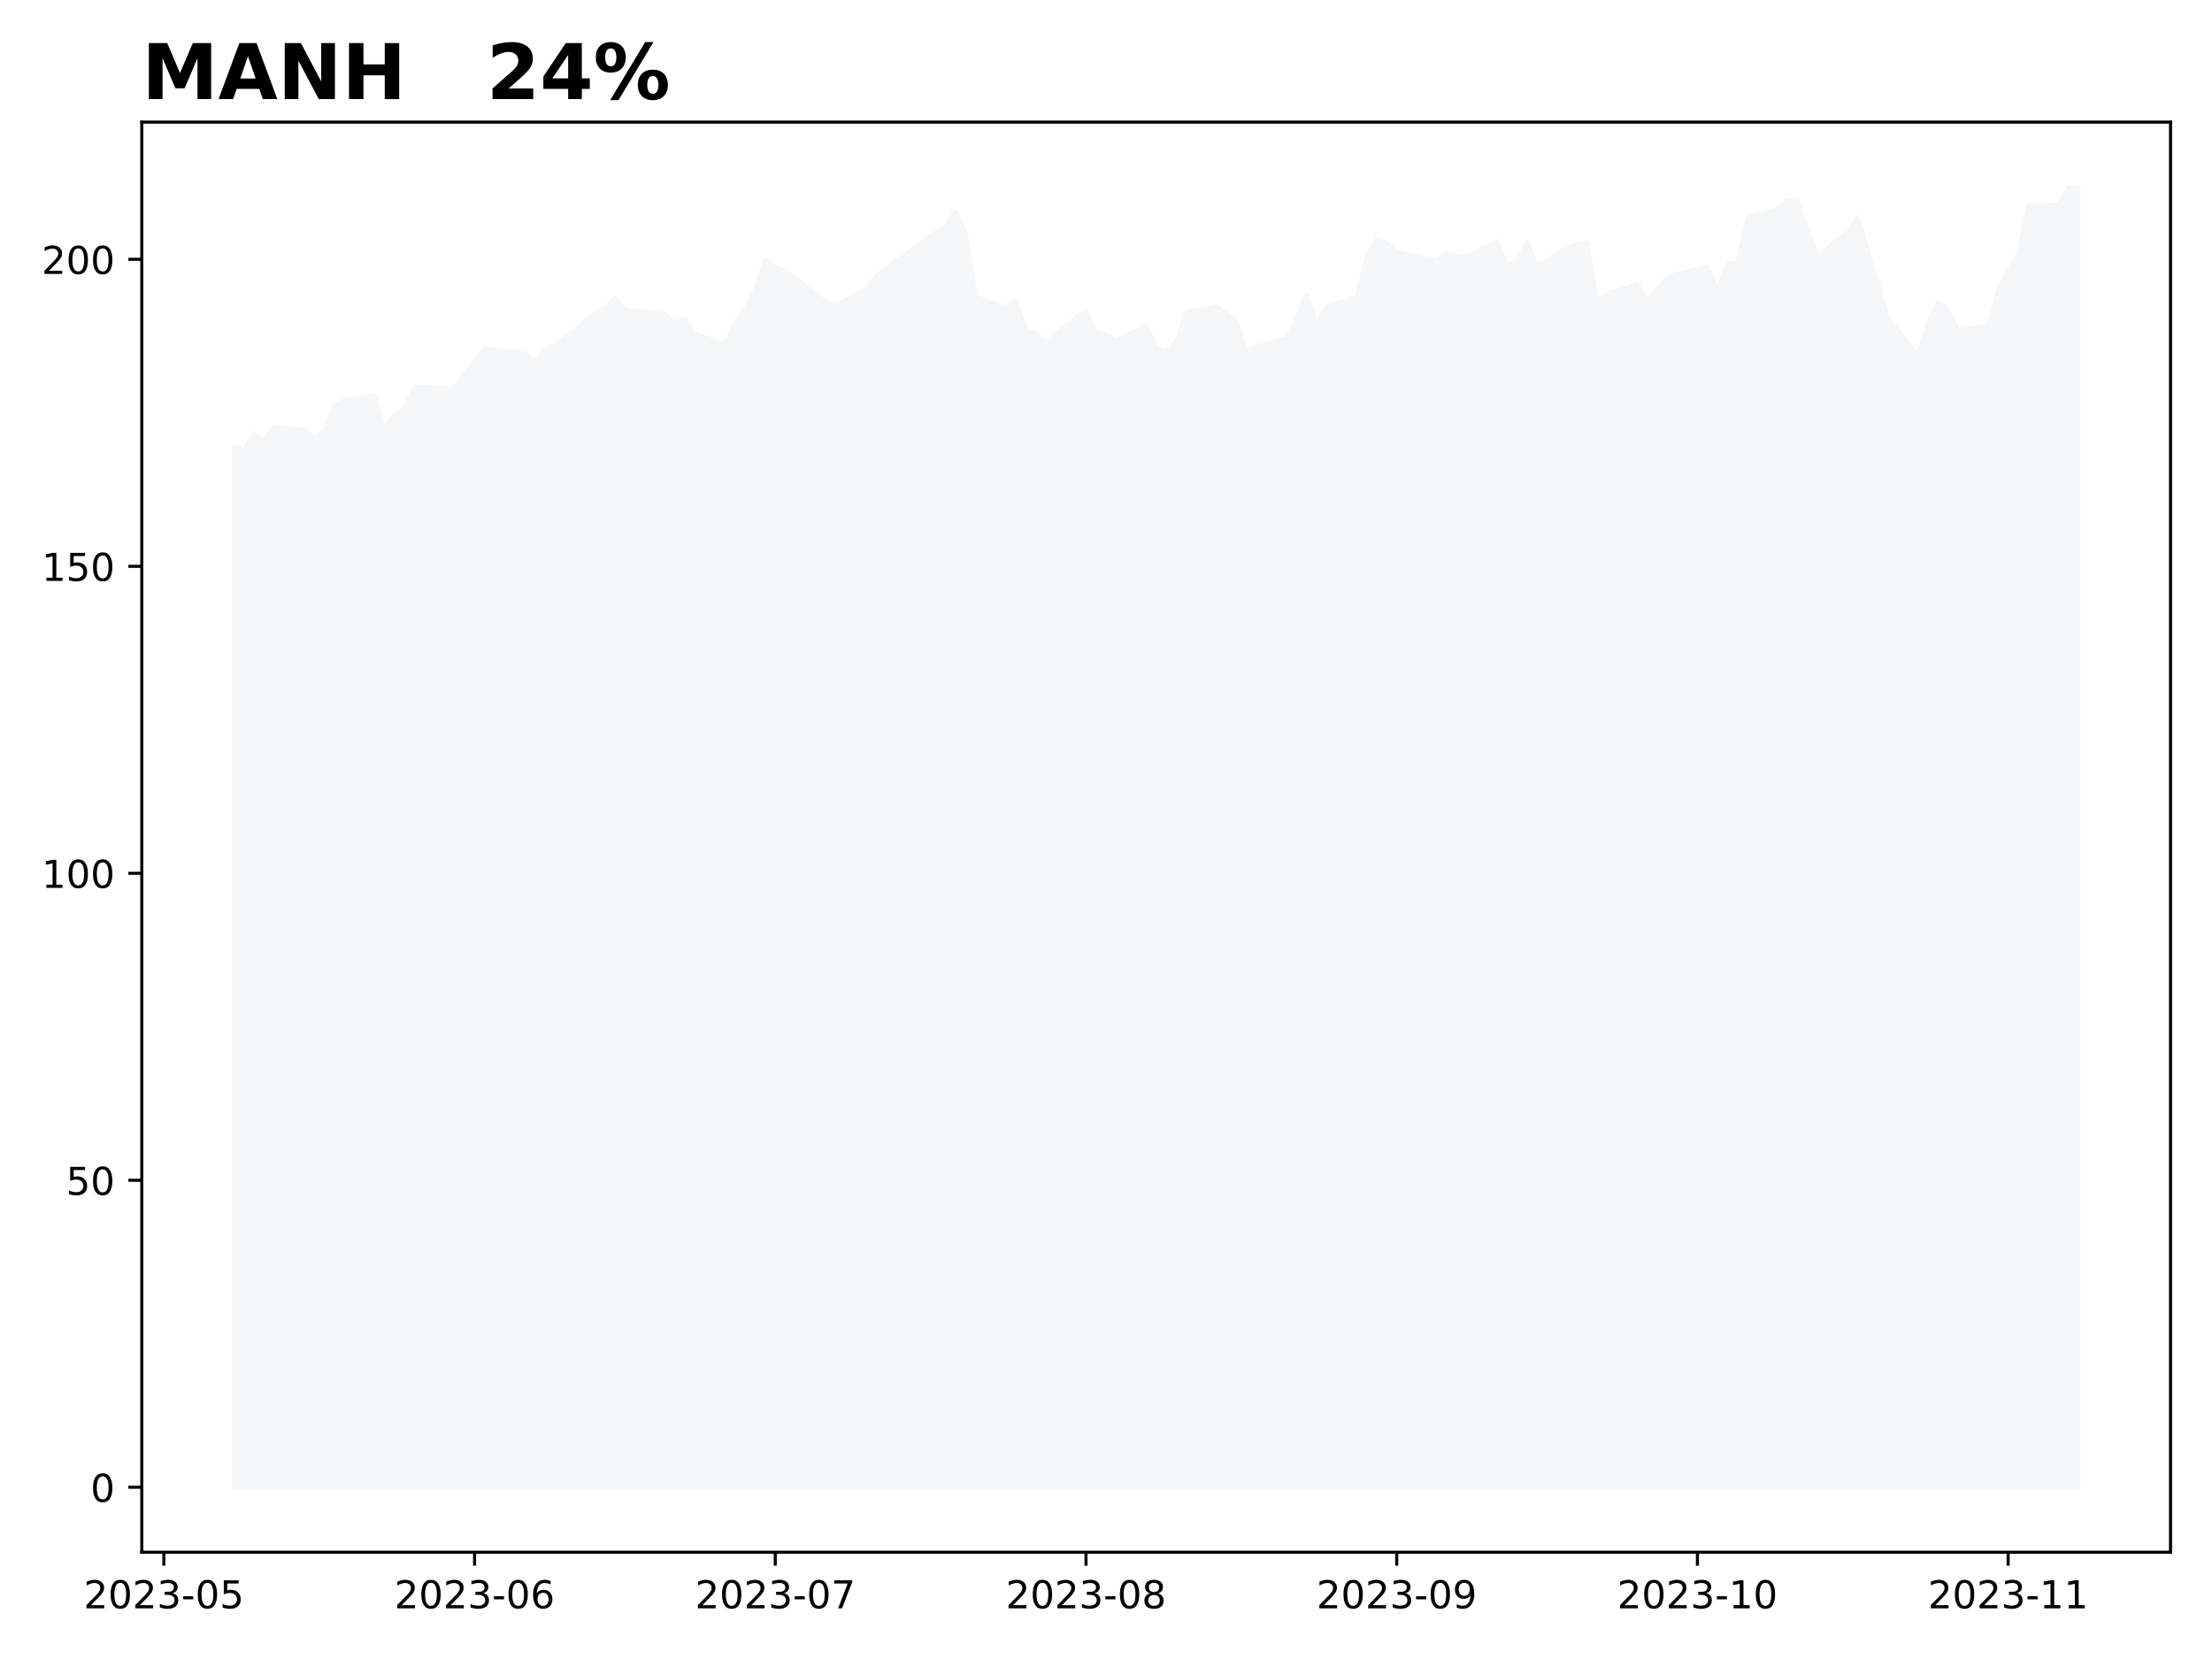
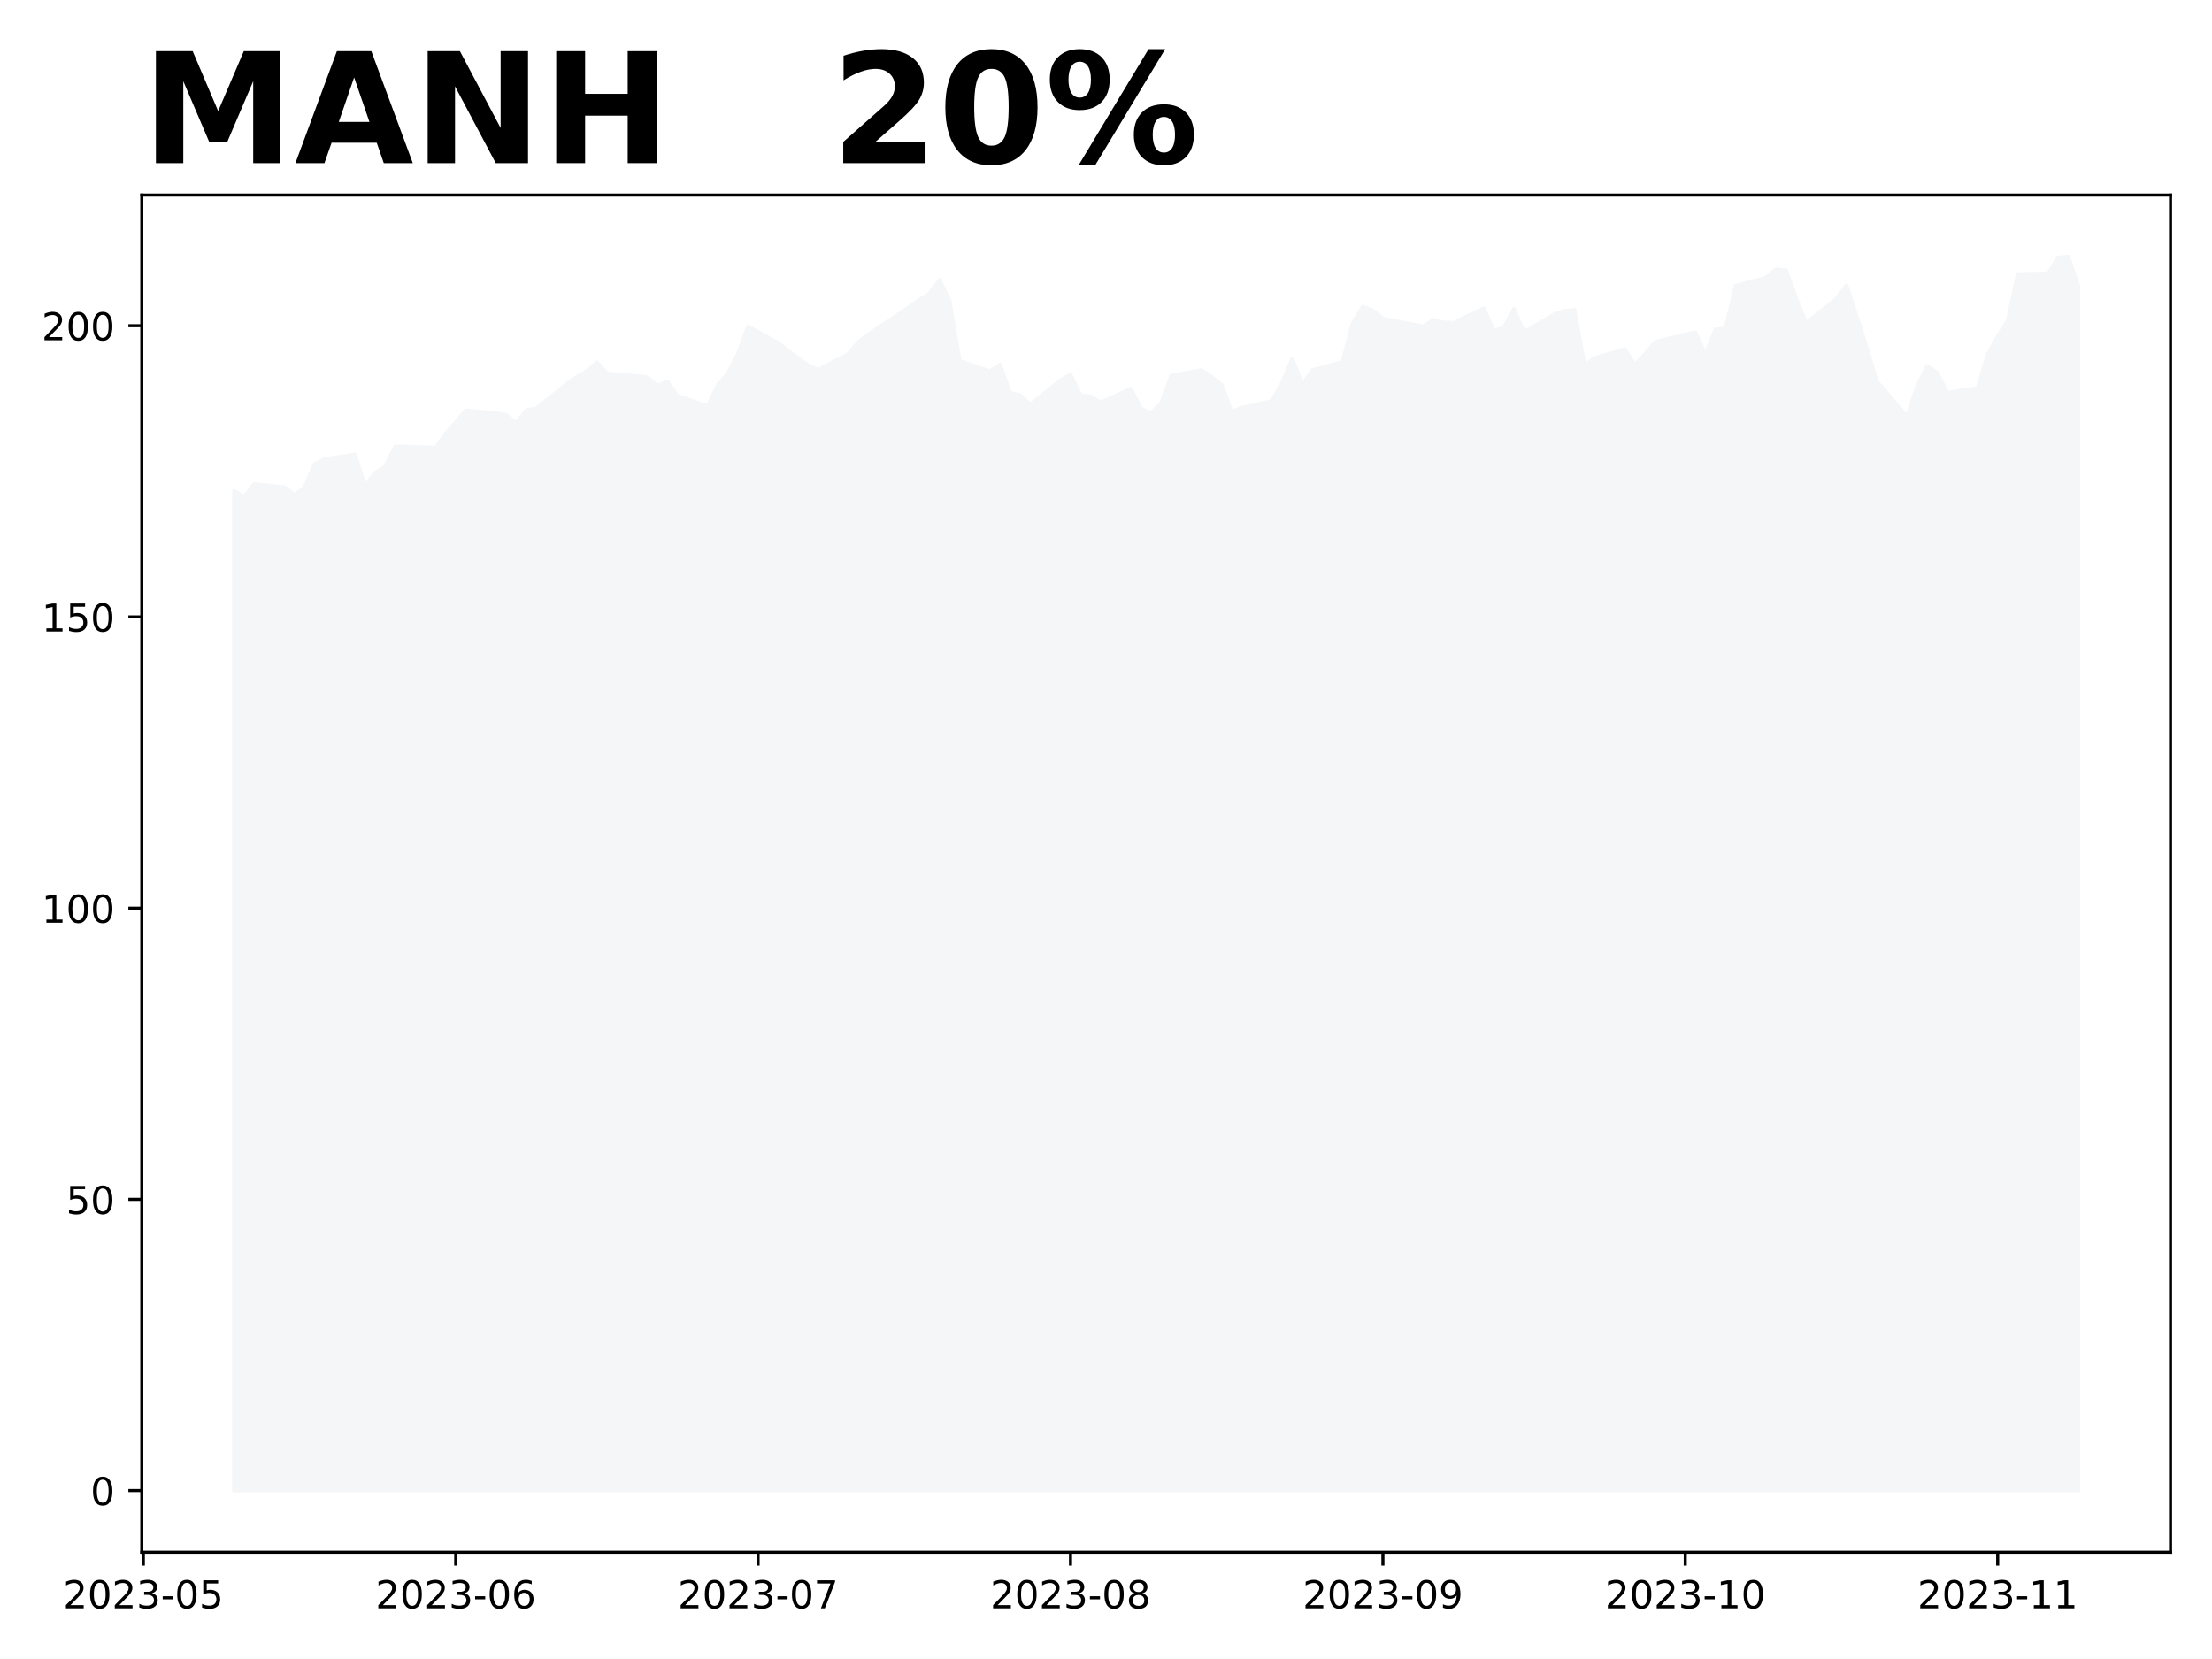
<svg xmlns="http://www.w3.org/2000/svg" xmlns:xlink="http://www.w3.org/1999/xlink" height="432pt" version="1.1" viewBox="0 0 576 432" width="576pt">
  <defs>
    <style type="text/css">
*{stroke-linecap:butt;stroke-linejoin:round;}
  </style>
  </defs>
  <g id="figure_1">
    <g id="patch_1">
      <path d="M 0 432  L 576 432  L 576 0  L 0 0  z " style="fill:#ffffff;" />
    </g>
    <g id="axes_1">
      <g id="patch_2">
-         <path d="M 36.925 404.2  L 565.2 404.2  L 565.2 31.8  L 36.925 31.8  z " style="fill:#ffffff;" />
+         <path d="M 36.925 404.2  L 565.2 404.2  L 565.2 50.8  L 36.925 50.8  z " style="fill:#ffffff;" />
      </g>
      <g id="PolyCollection_1">
        <defs>
-           <path d="M 60.938 -44.727  L 60.938 -315.711  L 63.548 -314.767  L 66.158 -319.196  L 68.768 -317.501  L 71.378 -321.018  L 79.208 -320.107  L 81.818 -318.029  L 84.428 -320.027  L 87.038 -326.486  L 89.648 -327.845  L 97.478 -329.124  L 100.088 -320.459  L 102.698 -324.056  L 105.308 -325.799  L 107.918 -331.314  L 118.359 -330.995  L 120.969 -334.767  L 123.579 -337.981  L 126.189 -341.226  L 134.019 -340.475  L 136.629 -340.011  L 139.239 -337.693  L 141.849 -341.29  L 144.459 -341.786  L 152.289 -348.421  L 154.899 -350.435  L 157.51 -352.002  L 160.12 -354.432  L 162.73 -351.378  L 173.17 -350.355  L 175.78 -348.021  L 178.39 -349.124  L 181 -345.175  L 188.83 -342.409  L 191.44 -348.165  L 194.05 -351.41  L 196.66 -356.734  L 199.27 -364.28  L 207.101 -359.692  L 212.321 -355.487  L 214.931 -353.537  L 217.541 -352.369  L 225.371 -356.798  L 227.981 -360.107  L 230.591 -362.138  L 233.201 -364.072  L 235.811 -365.863  L 243.641 -371.506  L 246.251 -373.313  L 248.861 -377.022  L 251.471 -371.298  L 254.082 -354.831  L 261.912 -351.954  L 264.522 -353.792  L 267.132 -346.07  L 269.742 -345.431  L 272.352 -342.761  L 280.182 -349.476  L 282.792 -351.026  L 285.402 -345.383  L 288.012 -345.063  L 290.622 -343.417  L 298.452 -347.158  L 301.062 -341.722  L 303.673 -340.523  L 306.283 -343.193  L 308.893 -350.803  L 316.723 -352.242  L 319.333 -350.467  L 321.943 -348.261  L 324.553 -340.795  L 327.163 -341.978  L 334.993 -343.832  L 337.603 -348.82  L 340.213 -355.423  L 342.823 -348.405  L 345.433 -352.258  L 353.264 -354.576  L 355.874 -365.127  L 358.484 -369.7  L 361.094 -368.66  L 363.704 -366.39  L 374.144 -364.264  L 376.754 -366.102  L 379.364 -365.367  L 381.974 -365.239  L 389.804 -369.268  L 392.414 -363.097  L 395.024 -363.896  L 397.635 -369.076  L 400.245 -362.681  L 408.075 -367.605  L 410.685 -368.517  L 413.295 -368.836  L 415.905 -353.552  L 418.515 -355.599  L 426.345 -358.013  L 428.955 -353.696  L 431.565 -356.606  L 434.175 -359.947  L 436.785 -360.731  L 444.615 -362.649  L 447.226 -356.686  L 449.836 -363.417  L 452.446 -363.688  L 455.056 -375.423  L 462.886 -377.597  L 465.496 -379.963  L 468.106 -379.644  L 470.716 -372.018  L 473.326 -365.255  L 481.156 -371.858  L 483.766 -375.535  L 486.376 -367.11  L 488.986 -358.493  L 491.596 -349.204  L 499.427 -339.532  L 502.037 -347.813  L 504.647 -353.377  L 507.257 -351.554  L 509.867 -346.07  L 517.697 -347.301  L 520.307 -356.446  L 522.917 -361.498  L 525.527 -365.895  L 528.137 -378.636  L 535.967 -378.78  L 538.577 -383.161  L 541.188 -383.273  L 541.188 -44.727  L 541.188 -44.727  L 538.577 -44.727  L 535.967 -44.727  L 528.137 -44.727  L 525.527 -44.727  L 522.917 -44.727  L 520.307 -44.727  L 517.697 -44.727  L 509.867 -44.727  L 507.257 -44.727  L 504.647 -44.727  L 502.037 -44.727  L 499.427 -44.727  L 491.596 -44.727  L 488.986 -44.727  L 486.376 -44.727  L 483.766 -44.727  L 481.156 -44.727  L 473.326 -44.727  L 470.716 -44.727  L 468.106 -44.727  L 465.496 -44.727  L 462.886 -44.727  L 455.056 -44.727  L 452.446 -44.727  L 449.836 -44.727  L 447.226 -44.727  L 444.615 -44.727  L 436.785 -44.727  L 434.175 -44.727  L 431.565 -44.727  L 428.955 -44.727  L 426.345 -44.727  L 418.515 -44.727  L 415.905 -44.727  L 413.295 -44.727  L 410.685 -44.727  L 408.075 -44.727  L 400.245 -44.727  L 397.635 -44.727  L 395.024 -44.727  L 392.414 -44.727  L 389.804 -44.727  L 381.974 -44.727  L 379.364 -44.727  L 376.754 -44.727  L 374.144 -44.727  L 363.704 -44.727  L 361.094 -44.727  L 358.484 -44.727  L 355.874 -44.727  L 353.264 -44.727  L 345.433 -44.727  L 342.823 -44.727  L 340.213 -44.727  L 337.603 -44.727  L 334.993 -44.727  L 327.163 -44.727  L 324.553 -44.727  L 321.943 -44.727  L 319.333 -44.727  L 316.723 -44.727  L 308.893 -44.727  L 306.283 -44.727  L 303.673 -44.727  L 301.062 -44.727  L 298.452 -44.727  L 290.622 -44.727  L 288.012 -44.727  L 285.402 -44.727  L 282.792 -44.727  L 280.182 -44.727  L 272.352 -44.727  L 269.742 -44.727  L 267.132 -44.727  L 264.522 -44.727  L 261.912 -44.727  L 254.082 -44.727  L 251.471 -44.727  L 248.861 -44.727  L 246.251 -44.727  L 243.641 -44.727  L 235.811 -44.727  L 233.201 -44.727  L 230.591 -44.727  L 227.981 -44.727  L 225.371 -44.727  L 217.541 -44.727  L 214.931 -44.727  L 212.321 -44.727  L 207.101 -44.727  L 199.27 -44.727  L 196.66 -44.727  L 194.05 -44.727  L 191.44 -44.727  L 188.83 -44.727  L 181 -44.727  L 178.39 -44.727  L 175.78 -44.727  L 173.17 -44.727  L 162.73 -44.727  L 160.12 -44.727  L 157.51 -44.727  L 154.899 -44.727  L 152.289 -44.727  L 144.459 -44.727  L 141.849 -44.727  L 139.239 -44.727  L 136.629 -44.727  L 134.019 -44.727  L 126.189 -44.727  L 123.579 -44.727  L 120.969 -44.727  L 118.359 -44.727  L 107.918 -44.727  L 105.308 -44.727  L 102.698 -44.727  L 100.088 -44.727  L 97.478 -44.727  L 89.648 -44.727  L 87.038 -44.727  L 84.428 -44.727  L 81.818 -44.727  L 79.208 -44.727  L 71.378 -44.727  L 68.768 -44.727  L 66.158 -44.727  L 63.548 -44.727  L 60.938 -44.727  z " id="mb3cc5cae1d" style="stroke:#f5f6f8;" />
+           <path d="M 60.938 -43.864  L 60.938 -304.23  L 63.562 -302.623  L 66.186 -305.959  L 74.059 -305.095  L 76.683 -303.123  L 79.308 -305.019  L 81.932 -311.146  L 84.556 -312.435  L 92.429 -313.648  L 95.054 -305.429  L 97.678 -308.841  L 100.302 -310.494  L 102.927 -315.726  L 113.424 -315.423  L 116.048 -319.002  L 118.672 -322.05  L 121.297 -325.129  L 129.17 -324.416  L 131.794 -323.976  L 134.418 -321.777  L 137.043 -325.19  L 139.667 -325.66  L 147.54 -331.954  L 150.164 -333.864  L 152.789 -335.351  L 155.413 -337.656  L 158.037 -334.759  L 168.534 -333.789  L 171.159 -331.574  L 173.783 -332.621  L 176.407 -328.875  L 184.28 -326.251  L 186.905 -331.711  L 189.529 -334.79  L 192.153 -339.84  L 194.778 -346.998  L 202.651 -342.645  L 207.899 -338.657  L 210.524 -336.807  L 213.148 -335.7  L 221.021 -339.9  L 223.645 -343.04  L 226.269 -344.966  L 228.894 -346.801  L 231.518 -348.499  L 239.391 -353.853  L 242.015 -355.567  L 244.64 -359.085  L 247.264 -353.656  L 249.888 -338.035  L 257.761 -335.305  L 260.386 -337.049  L 263.01 -329.724  L 265.634 -329.118  L 268.259 -326.585  L 276.131 -332.954  L 278.756 -334.426  L 281.38 -329.072  L 284.004 -328.769  L 286.629 -327.207  L 294.502 -330.755  L 297.126 -325.599  L 299.75 -324.462  L 302.375 -326.994  L 304.999 -334.213  L 312.872 -335.578  L 315.496 -333.895  L 318.121 -331.802  L 320.745 -324.719  L 323.369 -325.842  L 331.242 -327.601  L 333.866 -332.333  L 336.491 -338.596  L 339.115 -331.938  L 341.739 -335.593  L 349.612 -337.792  L 352.237 -347.802  L 354.861 -352.139  L 357.485 -351.153  L 360.11 -349  L 370.607 -346.983  L 373.231 -348.727  L 375.856 -348.029  L 378.48 -347.908  L 386.353 -351.73  L 388.977 -345.876  L 391.601 -346.634  L 394.226 -351.548  L 396.85 -345.481  L 404.723 -350.153  L 407.347 -351.017  L 409.972 -351.32  L 412.596 -336.822  L 415.22 -338.763  L 423.093 -341.053  L 425.718 -336.958  L 428.342 -339.718  L 430.966 -342.888  L 433.591 -343.631  L 441.463 -345.451  L 444.088 -339.794  L 446.712 -346.179  L 449.336 -346.437  L 451.961 -357.569  L 459.834 -359.631  L 462.458 -361.876  L 465.082 -361.572  L 467.707 -354.338  L 470.331 -347.923  L 478.204 -354.187  L 480.828 -357.675  L 483.453 -349.682  L 486.077 -341.508  L 488.701 -332.697  L 496.574 -323.521  L 499.198 -331.377  L 501.823 -336.655  L 504.447 -334.926  L 507.071 -329.724  L 514.944 -330.892  L 517.569 -339.567  L 520.193 -344.359  L 522.817 -348.53  L 525.442 -360.617  L 533.315 -360.753  L 535.939 -364.909  L 538.563 -365.136  L 541.188 -357.538  L 541.188 -43.864  L 541.188 -43.864  L 538.563 -43.864  L 535.939 -43.864  L 533.315 -43.864  L 525.442 -43.864  L 522.817 -43.864  L 520.193 -43.864  L 517.569 -43.864  L 514.944 -43.864  L 507.071 -43.864  L 504.447 -43.864  L 501.823 -43.864  L 499.198 -43.864  L 496.574 -43.864  L 488.701 -43.864  L 486.077 -43.864  L 483.453 -43.864  L 480.828 -43.864  L 478.204 -43.864  L 470.331 -43.864  L 467.707 -43.864  L 465.082 -43.864  L 462.458 -43.864  L 459.834 -43.864  L 451.961 -43.864  L 449.336 -43.864  L 446.712 -43.864  L 444.088 -43.864  L 441.463 -43.864  L 433.591 -43.864  L 430.966 -43.864  L 428.342 -43.864  L 425.718 -43.864  L 423.093 -43.864  L 415.22 -43.864  L 412.596 -43.864  L 409.972 -43.864  L 407.347 -43.864  L 404.723 -43.864  L 396.85 -43.864  L 394.226 -43.864  L 391.601 -43.864  L 388.977 -43.864  L 386.353 -43.864  L 378.48 -43.864  L 375.856 -43.864  L 373.231 -43.864  L 370.607 -43.864  L 360.11 -43.864  L 357.485 -43.864  L 354.861 -43.864  L 352.237 -43.864  L 349.612 -43.864  L 341.739 -43.864  L 339.115 -43.864  L 336.491 -43.864  L 333.866 -43.864  L 331.242 -43.864  L 323.369 -43.864  L 320.745 -43.864  L 318.121 -43.864  L 315.496 -43.864  L 312.872 -43.864  L 304.999 -43.864  L 302.375 -43.864  L 299.75 -43.864  L 297.126 -43.864  L 294.502 -43.864  L 286.629 -43.864  L 284.004 -43.864  L 281.38 -43.864  L 278.756 -43.864  L 276.131 -43.864  L 268.259 -43.864  L 265.634 -43.864  L 263.01 -43.864  L 260.386 -43.864  L 257.761 -43.864  L 249.888 -43.864  L 247.264 -43.864  L 244.64 -43.864  L 242.015 -43.864  L 239.391 -43.864  L 231.518 -43.864  L 228.894 -43.864  L 226.269 -43.864  L 223.645 -43.864  L 221.021 -43.864  L 213.148 -43.864  L 210.524 -43.864  L 207.899 -43.864  L 202.651 -43.864  L 194.778 -43.864  L 192.153 -43.864  L 189.529 -43.864  L 186.905 -43.864  L 184.28 -43.864  L 176.407 -43.864  L 173.783 -43.864  L 171.159 -43.864  L 168.534 -43.864  L 158.037 -43.864  L 155.413 -43.864  L 152.789 -43.864  L 150.164 -43.864  L 147.54 -43.864  L 139.667 -43.864  L 137.043 -43.864  L 134.418 -43.864  L 131.794 -43.864  L 129.17 -43.864  L 121.297 -43.864  L 118.672 -43.864  L 116.048 -43.864  L 113.424 -43.864  L 102.927 -43.864  L 100.302 -43.864  L 97.678 -43.864  L 95.054 -43.864  L 92.429 -43.864  L 84.556 -43.864  L 81.932 -43.864  L 79.308 -43.864  L 76.683 -43.864  L 74.059 -43.864  L 66.186 -43.864  L 63.562 -43.864  L 60.938 -43.864  z " id="m736f9ad044" style="stroke:#f5f6f8;" />
        </defs>
-         <g clip-path="url(#p9f82b00261)">
-           <use style="fill:#f5f6f8;stroke:#f5f6f8;" x="0" xlink:href="#mb3cc5cae1d" y="432" />
+         <g clip-path="url(#p7c5f033d54)">
+           <use style="fill:#f5f6f8;stroke:#f5f6f8;" x="0" xlink:href="#m736f9ad044" y="432" />
        </g>
      </g>
      <g id="matplotlib.axis_1">
        <g id="xtick_1">
          <g id="line2d_1">
            <defs>
-               <path d="M 0 0  L 0 3.5  " id="mad5fda5d08" style="stroke:#000000;stroke-width:0.8;" />
-             </defs>
-             <g>
-               <use style="stroke:#000000;stroke-width:0.8;" x="42.667" xlink:href="#mad5fda5d08" y="404.2" />
+               <path d="M 0 0  L 0 3.5  " id="m05de179412" style="stroke:#000000;stroke-width:0.8;" />
+             </defs>
+             <g>
+               <use style="stroke:#000000;stroke-width:0.8;" x="37.319" xlink:href="#m05de179412" y="404.2" />
            </g>
          </g>
          <g id="text_1">
            <defs>
              <path d="M 19.188 8.297  L 53.609 8.297  L 53.609 0  L 7.328 0  L 7.328 8.297  Q 12.938 14.109 22.625 23.891  Q 32.328 33.688 34.812 36.531  Q 39.547 41.844 41.422 45.531  Q 43.312 49.219 43.312 52.781  Q 43.312 58.594 39.234 62.25  Q 35.156 65.922 28.609 65.922  Q 23.969 65.922 18.812 64.312  Q 13.672 62.703 7.812 59.422  L 7.812 69.391  Q 13.766 71.781 18.938 73  Q 24.125 74.219 28.422 74.219  Q 39.75 74.219 46.484 68.547  Q 53.219 62.891 53.219 53.422  Q 53.219 48.922 51.531 44.891  Q 49.859 40.875 45.406 35.406  Q 44.188 33.984 37.641 27.219  Q 31.109 20.453 19.188 8.297  z " id="DejaVuSans-50" />
              <path d="M 31.781 66.406  Q 24.172 66.406 20.328 58.906  Q 16.5 51.422 16.5 36.375  Q 16.5 21.391 20.328 13.891  Q 24.172 6.391 31.781 6.391  Q 39.453 6.391 43.281 13.891  Q 47.125 21.391 47.125 36.375  Q 47.125 51.422 43.281 58.906  Q 39.453 66.406 31.781 66.406  z M 31.781 74.219  Q 44.047 74.219 50.516 64.516  Q 56.984 54.828 56.984 36.375  Q 56.984 17.969 50.516 8.266  Q 44.047 -1.422 31.781 -1.422  Q 19.531 -1.422 13.062 8.266  Q 6.594 17.969 6.594 36.375  Q 6.594 54.828 13.062 64.516  Q 19.531 74.219 31.781 74.219  z " id="DejaVuSans-48" />
              <path d="M 40.578 39.312  Q 47.656 37.797 51.625 33  Q 55.609 28.219 55.609 21.188  Q 55.609 10.406 48.188 4.484  Q 40.766 -1.422 27.094 -1.422  Q 22.516 -1.422 17.656 -0.516  Q 12.797 0.391 7.625 2.203  L 7.625 11.719  Q 11.719 9.328 16.594 8.109  Q 21.484 6.891 26.812 6.891  Q 36.078 6.891 40.938 10.547  Q 45.797 14.203 45.797 21.188  Q 45.797 27.641 41.281 31.266  Q 36.766 34.906 28.719 34.906  L 20.219 34.906  L 20.219 43.016  L 29.109 43.016  Q 36.375 43.016 40.234 45.922  Q 44.094 48.828 44.094 54.297  Q 44.094 59.906 40.109 62.906  Q 36.141 65.922 28.719 65.922  Q 24.656 65.922 20.016 65.031  Q 15.375 64.156 9.812 62.312  L 9.812 71.094  Q 15.438 72.656 20.344 73.438  Q 25.25 74.219 29.594 74.219  Q 40.828 74.219 47.359 69.109  Q 53.906 64.016 53.906 55.328  Q 53.906 49.266 50.438 45.094  Q 46.969 40.922 40.578 39.312  z " id="DejaVuSans-51" />
              <path d="M 4.891 31.391  L 31.203 31.391  L 31.203 23.391  L 4.891 23.391  z " id="DejaVuSans-45" />
              <path d="M 10.797 72.906  L 49.516 72.906  L 49.516 64.594  L 19.828 64.594  L 19.828 46.734  Q 21.969 47.469 24.109 47.828  Q 26.266 48.188 28.422 48.188  Q 40.625 48.188 47.75 41.5  Q 54.891 34.812 54.891 23.391  Q 54.891 11.625 47.562 5.094  Q 40.234 -1.422 26.906 -1.422  Q 22.312 -1.422 17.547 -0.641  Q 12.797 0.141 7.719 1.703  L 7.719 11.625  Q 12.109 9.234 16.797 8.062  Q 21.484 6.891 26.703 6.891  Q 35.156 6.891 40.078 11.328  Q 45.016 15.766 45.016 23.391  Q 45.016 31 40.078 35.438  Q 35.156 39.891 26.703 39.891  Q 22.75 39.891 18.812 39.016  Q 14.891 38.141 10.797 36.281  z " id="DejaVuSans-53" />
            </defs>
-             <g transform="translate(21.77571 418.7984)scale(0.1 -0.1)">
+             <g transform="translate(16.42724 418.7984)scale(0.1 -0.1)">
              <use xlink:href="#DejaVuSans-50" />
              <use x="63.623" xlink:href="#DejaVuSans-48" />
              <use x="127.246" xlink:href="#DejaVuSans-50" />
              <use x="190.869" xlink:href="#DejaVuSans-51" />
              <use x="254.492" xlink:href="#DejaVuSans-45" />
              <use x="290.576" xlink:href="#DejaVuSans-48" />
              <use x="354.199" xlink:href="#DejaVuSans-53" />
            </g>
          </g>
        </g>
        <g id="xtick_2">
          <g id="line2d_2">
            <g>
-               <use style="stroke:#000000;stroke-width:0.8;" x="123.579" xlink:href="#mad5fda5d08" y="404.2" />
+               <use style="stroke:#000000;stroke-width:0.8;" x="118.672" xlink:href="#m05de179412" y="404.2" />
            </g>
          </g>
          <g id="text_2">
            <defs>
              <path d="M 33.016 40.375  Q 26.375 40.375 22.484 35.828  Q 18.609 31.297 18.609 23.391  Q 18.609 15.531 22.484 10.953  Q 26.375 6.391 33.016 6.391  Q 39.656 6.391 43.531 10.953  Q 47.406 15.531 47.406 23.391  Q 47.406 31.297 43.531 35.828  Q 39.656 40.375 33.016 40.375  z M 52.594 71.297  L 52.594 62.312  Q 48.875 64.062 45.094 64.984  Q 41.312 65.922 37.594 65.922  Q 27.828 65.922 22.672 59.328  Q 17.531 52.734 16.797 39.406  Q 19.672 43.656 24.016 45.922  Q 28.375 48.188 33.594 48.188  Q 44.578 48.188 50.953 41.516  Q 57.328 34.859 57.328 23.391  Q 57.328 12.156 50.688 5.359  Q 44.047 -1.422 33.016 -1.422  Q 20.359 -1.422 13.672 8.266  Q 6.984 17.969 6.984 36.375  Q 6.984 53.656 15.188 63.938  Q 23.391 74.219 37.203 74.219  Q 40.922 74.219 44.703 73.484  Q 48.484 72.75 52.594 71.297  z " id="DejaVuSans-54" />
            </defs>
-             <g transform="translate(102.6874 418.7984)scale(0.1 -0.1)">
+             <g transform="translate(97.78107 418.7984)scale(0.1 -0.1)">
              <use xlink:href="#DejaVuSans-50" />
              <use x="63.623" xlink:href="#DejaVuSans-48" />
              <use x="127.246" xlink:href="#DejaVuSans-50" />
              <use x="190.869" xlink:href="#DejaVuSans-51" />
              <use x="254.492" xlink:href="#DejaVuSans-45" />
              <use x="290.576" xlink:href="#DejaVuSans-48" />
              <use x="354.199" xlink:href="#DejaVuSans-54" />
            </g>
          </g>
        </g>
        <g id="xtick_3">
          <g id="line2d_3">
            <g>
-               <use style="stroke:#000000;stroke-width:0.8;" x="201.88" xlink:href="#mad5fda5d08" y="404.2" />
+               <use style="stroke:#000000;stroke-width:0.8;" x="197.402" xlink:href="#m05de179412" y="404.2" />
            </g>
          </g>
          <g id="text_3">
            <defs>
              <path d="M 8.203 72.906  L 55.078 72.906  L 55.078 68.703  L 28.609 0  L 18.312 0  L 43.219 64.594  L 8.203 64.594  z " id="DejaVuSans-55" />
            </defs>
-             <g transform="translate(180.989 418.7984)scale(0.1 -0.1)">
+             <g transform="translate(176.5106 418.7984)scale(0.1 -0.1)">
              <use xlink:href="#DejaVuSans-50" />
              <use x="63.623" xlink:href="#DejaVuSans-48" />
              <use x="127.246" xlink:href="#DejaVuSans-50" />
              <use x="190.869" xlink:href="#DejaVuSans-51" />
              <use x="254.492" xlink:href="#DejaVuSans-45" />
              <use x="290.576" xlink:href="#DejaVuSans-48" />
              <use x="354.199" xlink:href="#DejaVuSans-55" />
            </g>
          </g>
        </g>
        <g id="xtick_4">
          <g id="line2d_4">
            <g>
-               <use style="stroke:#000000;stroke-width:0.8;" x="282.792" xlink:href="#mad5fda5d08" y="404.2" />
+               <use style="stroke:#000000;stroke-width:0.8;" x="278.756" xlink:href="#m05de179412" y="404.2" />
            </g>
          </g>
          <g id="text_4">
            <defs>
              <path d="M 31.781 34.625  Q 24.75 34.625 20.719 30.859  Q 16.703 27.094 16.703 20.516  Q 16.703 13.922 20.719 10.156  Q 24.75 6.391 31.781 6.391  Q 38.812 6.391 42.859 10.172  Q 46.922 13.969 46.922 20.516  Q 46.922 27.094 42.891 30.859  Q 38.875 34.625 31.781 34.625  z M 21.922 38.812  Q 15.578 40.375 12.031 44.719  Q 8.5 49.078 8.5 55.328  Q 8.5 64.062 14.719 69.141  Q 20.953 74.219 31.781 74.219  Q 42.672 74.219 48.875 69.141  Q 55.078 64.062 55.078 55.328  Q 55.078 49.078 51.531 44.719  Q 48 40.375 41.703 38.812  Q 48.828 37.156 52.797 32.312  Q 56.781 27.484 56.781 20.516  Q 56.781 9.906 50.312 4.234  Q 43.844 -1.422 31.781 -1.422  Q 19.734 -1.422 13.25 4.234  Q 6.781 9.906 6.781 20.516  Q 6.781 27.484 10.781 32.312  Q 14.797 37.156 21.922 38.812  z M 18.312 54.391  Q 18.312 48.734 21.844 45.562  Q 25.391 42.391 31.781 42.391  Q 38.141 42.391 41.719 45.562  Q 45.312 48.734 45.312 54.391  Q 45.312 60.062 41.719 63.234  Q 38.141 66.406 31.781 66.406  Q 25.391 66.406 21.844 63.234  Q 18.312 60.062 18.312 54.391  z " id="DejaVuSans-56" />
            </defs>
-             <g transform="translate(261.9007 418.7984)scale(0.1 -0.1)">
+             <g transform="translate(257.8644 418.7984)scale(0.1 -0.1)">
              <use xlink:href="#DejaVuSans-50" />
              <use x="63.623" xlink:href="#DejaVuSans-48" />
              <use x="127.246" xlink:href="#DejaVuSans-50" />
              <use x="190.869" xlink:href="#DejaVuSans-51" />
              <use x="254.492" xlink:href="#DejaVuSans-45" />
              <use x="290.576" xlink:href="#DejaVuSans-48" />
              <use x="354.199" xlink:href="#DejaVuSans-56" />
            </g>
          </g>
        </g>
        <g id="xtick_5">
          <g id="line2d_5">
            <g>
-               <use style="stroke:#000000;stroke-width:0.8;" x="363.704" xlink:href="#mad5fda5d08" y="404.2" />
+               <use style="stroke:#000000;stroke-width:0.8;" x="360.11" xlink:href="#m05de179412" y="404.2" />
            </g>
          </g>
          <g id="text_5">
            <defs>
              <path d="M 10.984 1.516  L 10.984 10.5  Q 14.703 8.734 18.5 7.812  Q 22.312 6.891 25.984 6.891  Q 35.75 6.891 40.891 13.453  Q 46.047 20.016 46.781 33.406  Q 43.953 29.203 39.594 26.953  Q 35.25 24.703 29.984 24.703  Q 19.047 24.703 12.672 31.312  Q 6.297 37.938 6.297 49.422  Q 6.297 60.641 12.938 67.422  Q 19.578 74.219 30.609 74.219  Q 43.266 74.219 49.922 64.516  Q 56.594 54.828 56.594 36.375  Q 56.594 19.141 48.406 8.859  Q 40.234 -1.422 26.422 -1.422  Q 22.703 -1.422 18.891 -0.688  Q 15.094 0.047 10.984 1.516  z M 30.609 32.422  Q 37.25 32.422 41.125 36.953  Q 45.016 41.5 45.016 49.422  Q 45.016 57.281 41.125 61.844  Q 37.25 66.406 30.609 66.406  Q 23.969 66.406 20.094 61.844  Q 16.219 57.281 16.219 49.422  Q 16.219 41.5 20.094 36.953  Q 23.969 32.422 30.609 32.422  z " id="DejaVuSans-57" />
            </defs>
-             <g transform="translate(342.8124 418.7984)scale(0.1 -0.1)">
+             <g transform="translate(339.2182 418.7984)scale(0.1 -0.1)">
              <use xlink:href="#DejaVuSans-50" />
              <use x="63.623" xlink:href="#DejaVuSans-48" />
              <use x="127.246" xlink:href="#DejaVuSans-50" />
              <use x="190.869" xlink:href="#DejaVuSans-51" />
              <use x="254.492" xlink:href="#DejaVuSans-45" />
              <use x="290.576" xlink:href="#DejaVuSans-48" />
              <use x="354.199" xlink:href="#DejaVuSans-57" />
            </g>
          </g>
        </g>
        <g id="xtick_6">
          <g id="line2d_6">
            <g>
-               <use style="stroke:#000000;stroke-width:0.8;" x="442.005" xlink:href="#mad5fda5d08" y="404.2" />
+               <use style="stroke:#000000;stroke-width:0.8;" x="438.839" xlink:href="#m05de179412" y="404.2" />
            </g>
          </g>
          <g id="text_6">
            <defs>
              <path d="M 12.406 8.297  L 28.516 8.297  L 28.516 63.922  L 10.984 60.406  L 10.984 69.391  L 28.422 72.906  L 38.281 72.906  L 38.281 8.297  L 54.391 8.297  L 54.391 0  L 12.406 0  z " id="DejaVuSans-49" />
            </defs>
-             <g transform="translate(421.114 418.7984)scale(0.1 -0.1)">
+             <g transform="translate(417.9477 418.7984)scale(0.1 -0.1)">
              <use xlink:href="#DejaVuSans-50" />
              <use x="63.623" xlink:href="#DejaVuSans-48" />
              <use x="127.246" xlink:href="#DejaVuSans-50" />
              <use x="190.869" xlink:href="#DejaVuSans-51" />
              <use x="254.492" xlink:href="#DejaVuSans-45" />
              <use x="290.576" xlink:href="#DejaVuSans-49" />
              <use x="354.199" xlink:href="#DejaVuSans-48" />
            </g>
          </g>
        </g>
        <g id="xtick_7">
          <g id="line2d_7">
            <g>
-               <use style="stroke:#000000;stroke-width:0.8;" x="522.917" xlink:href="#mad5fda5d08" y="404.2" />
+               <use style="stroke:#000000;stroke-width:0.8;" x="520.193" xlink:href="#m05de179412" y="404.2" />
            </g>
          </g>
          <g id="text_7">
-             <g transform="translate(502.0257 418.7984)scale(0.1 -0.1)">
+             <g transform="translate(499.3016 418.7984)scale(0.1 -0.1)">
              <use xlink:href="#DejaVuSans-50" />
              <use x="63.623" xlink:href="#DejaVuSans-48" />
              <use x="127.246" xlink:href="#DejaVuSans-50" />
              <use x="190.869" xlink:href="#DejaVuSans-51" />
              <use x="254.492" xlink:href="#DejaVuSans-45" />
              <use x="290.576" xlink:href="#DejaVuSans-49" />
              <use x="354.199" xlink:href="#DejaVuSans-49" />
            </g>
          </g>
        </g>
      </g>
      <g id="matplotlib.axis_2">
        <g id="ytick_1">
          <g id="line2d_8">
            <defs>
-               <path d="M 0 0  L -3.5 0  " id="m82ca9787c3" style="stroke:#000000;stroke-width:0.8;" />
-             </defs>
-             <g>
-               <use style="stroke:#000000;stroke-width:0.8;" x="36.925" xlink:href="#m82ca9787c3" y="387.273" />
+               <path d="M 0 0  L -3.5 0  " id="mae6f752db5" style="stroke:#000000;stroke-width:0.8;" />
+             </defs>
+             <g>
+               <use style="stroke:#000000;stroke-width:0.8;" x="36.925" xlink:href="#mae6f752db5" y="388.136" />
            </g>
          </g>
          <g id="text_8">
-             <g transform="translate(23.5625 391.0719)scale(0.1 -0.1)">
+             <g transform="translate(23.5625 391.9356)scale(0.1 -0.1)">
              <use xlink:href="#DejaVuSans-48" />
            </g>
          </g>
        </g>
        <g id="ytick_2">
          <g id="line2d_9">
            <g>
-               <use style="stroke:#000000;stroke-width:0.8;" x="36.925" xlink:href="#m82ca9787c3" y="307.337" />
+               <use style="stroke:#000000;stroke-width:0.8;" x="36.925" xlink:href="#mae6f752db5" y="312.307" />
            </g>
          </g>
          <g id="text_9">
-             <g transform="translate(17.2 311.1358)scale(0.1 -0.1)">
+             <g transform="translate(17.2 316.1065)scale(0.1 -0.1)">
              <use xlink:href="#DejaVuSans-53" />
              <use x="63.623" xlink:href="#DejaVuSans-48" />
            </g>
          </g>
        </g>
        <g id="ytick_3">
          <g id="line2d_10">
            <g>
-               <use style="stroke:#000000;stroke-width:0.8;" x="36.925" xlink:href="#m82ca9787c3" y="227.4" />
+               <use style="stroke:#000000;stroke-width:0.8;" x="36.925" xlink:href="#mae6f752db5" y="236.478" />
            </g>
          </g>
          <g id="text_10">
-             <g transform="translate(10.8375 231.1997)scale(0.1 -0.1)">
+             <g transform="translate(10.8375 240.2774)scale(0.1 -0.1)">
              <use xlink:href="#DejaVuSans-49" />
              <use x="63.623" xlink:href="#DejaVuSans-48" />
              <use x="127.246" xlink:href="#DejaVuSans-48" />
            </g>
          </g>
        </g>
        <g id="ytick_4">
          <g id="line2d_11">
            <g>
-               <use style="stroke:#000000;stroke-width:0.8;" x="36.925" xlink:href="#m82ca9787c3" y="147.464" />
+               <use style="stroke:#000000;stroke-width:0.8;" x="36.925" xlink:href="#mae6f752db5" y="160.649" />
            </g>
          </g>
          <g id="text_11">
-             <g transform="translate(10.8375 151.2636)scale(0.1 -0.1)">
+             <g transform="translate(10.8375 164.4483)scale(0.1 -0.1)">
              <use xlink:href="#DejaVuSans-49" />
              <use x="63.623" xlink:href="#DejaVuSans-53" />
              <use x="127.246" xlink:href="#DejaVuSans-48" />
            </g>
          </g>
        </g>
        <g id="ytick_5">
          <g id="line2d_12">
            <g>
-               <use style="stroke:#000000;stroke-width:0.8;" x="36.925" xlink:href="#m82ca9787c3" y="67.528" />
+               <use style="stroke:#000000;stroke-width:0.8;" x="36.925" xlink:href="#mae6f752db5" y="84.82" />
            </g>
          </g>
          <g id="text_12">
-             <g transform="translate(10.8375 71.32746)scale(0.1 -0.1)">
+             <g transform="translate(10.8375 88.61918)scale(0.1 -0.1)">
              <use xlink:href="#DejaVuSans-50" />
              <use x="63.623" xlink:href="#DejaVuSans-48" />
              <use x="127.246" xlink:href="#DejaVuSans-48" />
            </g>
          </g>
        </g>
      </g>
      <g id="patch_3">
-         <path d="M 36.925 404.2  L 36.925 31.8  " style="fill:none;stroke:#000000;stroke-linecap:square;stroke-linejoin:miter;stroke-width:0.8;" />
+         <path d="M 36.925 404.2  L 36.925 50.8  " style="fill:none;stroke:#000000;stroke-linecap:square;stroke-linejoin:miter;stroke-width:0.8;" />
      </g>
      <g id="patch_4">
-         <path d="M 565.2 404.2  L 565.2 31.8  " style="fill:none;stroke:#000000;stroke-linecap:square;stroke-linejoin:miter;stroke-width:0.8;" />
+         <path d="M 565.2 404.2  L 565.2 50.8  " style="fill:none;stroke:#000000;stroke-linecap:square;stroke-linejoin:miter;stroke-width:0.8;" />
      </g>
      <g id="patch_5">
        <path d="M 36.925 404.2  L 565.2 404.2  " style="fill:none;stroke:#000000;stroke-linecap:square;stroke-linejoin:miter;stroke-width:0.8;" />
      </g>
      <g id="patch_6">
-         <path d="M 36.925 31.8  L 565.2 31.8  " style="fill:none;stroke:#000000;stroke-linecap:square;stroke-linejoin:miter;stroke-width:0.8;" />
+         <path d="M 36.925 50.8  L 565.2 50.8  " style="fill:none;stroke:#000000;stroke-linecap:square;stroke-linejoin:miter;stroke-width:0.8;" />
      </g>
      <g id="text_13">
        <defs>
          <path d="M 9.188 72.906  L 33.109 72.906  L 49.703 33.891  L 66.406 72.906  L 90.281 72.906  L 90.281 0  L 72.516 0  L 72.516 53.328  L 55.719 14.016  L 43.797 14.016  L 27 53.328  L 27 0  L 9.188 0  z " id="DejaVuSans-Bold-77" />
          <path d="M 53.422 13.281  L 24.031 13.281  L 19.391 0  L 0.484 0  L 27.484 72.906  L 49.906 72.906  L 76.906 0  L 58.016 0  z M 28.719 26.812  L 48.688 26.812  L 38.719 55.812  z " id="DejaVuSans-Bold-65" />
          <path d="M 9.188 72.906  L 30.172 72.906  L 56.688 22.906  L 56.688 72.906  L 74.516 72.906  L 74.516 0  L 53.516 0  L 27 50  L 27 0  L 9.188 0  z " id="DejaVuSans-Bold-78" />
          <path d="M 9.188 72.906  L 27.984 72.906  L 27.984 45.125  L 55.719 45.125  L 55.719 72.906  L 74.516 72.906  L 74.516 0  L 55.719 0  L 55.719 30.906  L 27.984 30.906  L 27.984 0  L 9.188 0  z " id="DejaVuSans-Bold-72" />
          <path id="DejaVuSans-Bold-32" />
          <path d="M 28.812 13.812  L 60.891 13.812  L 60.891 0  L 7.906 0  L 7.906 13.812  L 34.516 37.312  Q 38.094 40.531 39.797 43.609  Q 41.5 46.688 41.5 50  Q 41.5 55.125 38.062 58.25  Q 34.625 61.375 28.906 61.375  Q 24.516 61.375 19.281 59.5  Q 14.062 57.625 8.109 53.906  L 8.109 69.922  Q 14.453 72.016 20.656 73.109  Q 26.859 74.219 32.812 74.219  Q 45.906 74.219 53.156 68.453  Q 60.406 62.703 60.406 52.391  Q 60.406 46.438 57.328 41.281  Q 54.25 36.141 44.391 27.484  z " id="DejaVuSans-Bold-50" />
-           <path d="M 36.812 57.422  L 16.219 26.906  L 36.812 26.906  z M 33.688 72.906  L 54.594 72.906  L 54.594 26.906  L 64.984 26.906  L 64.984 13.281  L 54.594 13.281  L 54.594 0  L 36.812 0  L 36.812 13.281  L 4.5 13.281  L 4.5 29.391  z " id="DejaVuSans-Bold-52" />
+           <path d="M 46 36.531  Q 46 50.203 43.438 55.781  Q 40.875 61.375 34.812 61.375  Q 28.766 61.375 26.172 55.781  Q 23.578 50.203 23.578 36.531  Q 23.578 22.703 26.172 17.031  Q 28.766 11.375 34.812 11.375  Q 40.828 11.375 43.406 17.031  Q 46 22.703 46 36.531  z M 64.797 36.375  Q 64.797 18.266 56.984 8.422  Q 49.172 -1.422 34.812 -1.422  Q 20.406 -1.422 12.594 8.422  Q 4.781 18.266 4.781 36.375  Q 4.781 54.547 12.594 64.375  Q 20.406 74.219 34.812 74.219  Q 49.172 74.219 56.984 64.375  Q 64.797 54.547 64.797 36.375  z " id="DejaVuSans-Bold-48" />
          <path d="M 77.484 30.078  Q 74.031 30.078 72.125 27.078  Q 70.219 24.078 70.219 18.5  Q 70.219 12.891 72.094 9.891  Q 73.969 6.891 77.484 6.891  Q 81 6.891 82.859 9.891  Q 84.719 12.891 84.719 18.5  Q 84.719 24.078 82.828 27.078  Q 80.953 30.078 77.484 30.078  z M 77.484 38.281  Q 86.578 38.281 91.797 33  Q 97.016 27.734 97.016 18.5  Q 97.016 9.281 91.797 3.922  Q 86.578 -1.422 77.484 -1.422  Q 68.406 -1.422 63.156 3.922  Q 57.906 9.281 57.906 18.5  Q 57.906 27.688 63.156 32.984  Q 68.406 38.281 77.484 38.281  z M 32.719 -1.422  L 21.922 -1.422  L 67.484 74.219  L 78.328 74.219  z M 22.703 74.219  Q 31.781 74.219 36.984 68.922  Q 42.188 63.625 42.188 54.391  Q 42.188 45.172 36.984 39.844  Q 31.781 34.516 22.703 34.516  Q 13.625 34.516 8.422 39.844  Q 3.219 45.172 3.219 54.391  Q 3.219 63.625 8.422 68.922  Q 13.625 74.219 22.703 74.219  z M 22.703 66.016  Q 19.188 66.016 17.281 62.984  Q 15.375 59.969 15.375 54.391  Q 15.375 48.781 17.281 45.719  Q 19.188 42.672 22.703 42.672  Q 26.219 42.672 28.094 45.719  Q 29.984 48.781 29.984 54.391  Q 29.984 59.969 28.078 62.984  Q 26.172 66.016 22.703 66.016  z " id="DejaVuSans-Bold-37" />
        </defs>
-         <g transform="translate(36.925 25.8)scale(0.2 -0.2)">
+         <g transform="translate(36.925 42.48125)scale(0.4 -0.4)">
          <use xlink:href="#DejaVuSans-Bold-77" />
          <use x="99.512" xlink:href="#DejaVuSans-Bold-65" />
          <use x="176.904" xlink:href="#DejaVuSans-Bold-78" />
          <use x="260.596" xlink:href="#DejaVuSans-Bold-72" />
          <use x="344.287" xlink:href="#DejaVuSans-Bold-32" />
          <use x="379.102" xlink:href="#DejaVuSans-Bold-32" />
          <use x="413.916" xlink:href="#DejaVuSans-Bold-32" />
          <use x="448.73" xlink:href="#DejaVuSans-Bold-50" />
-           <use x="518.311" xlink:href="#DejaVuSans-Bold-52" />
+           <use x="518.311" xlink:href="#DejaVuSans-Bold-48" />
          <use x="587.891" xlink:href="#DejaVuSans-Bold-37" />
        </g>
      </g>
    </g>
  </g>
  <defs>
-     <clipPath id="p9f82b00261">
-       <rect height="372.4" width="528.275" x="36.925" y="31.8" />
+     <clipPath id="p7c5f033d54">
+       <rect height="353.4" width="528.275" x="36.925" y="50.8" />
    </clipPath>
  </defs>
</svg>
